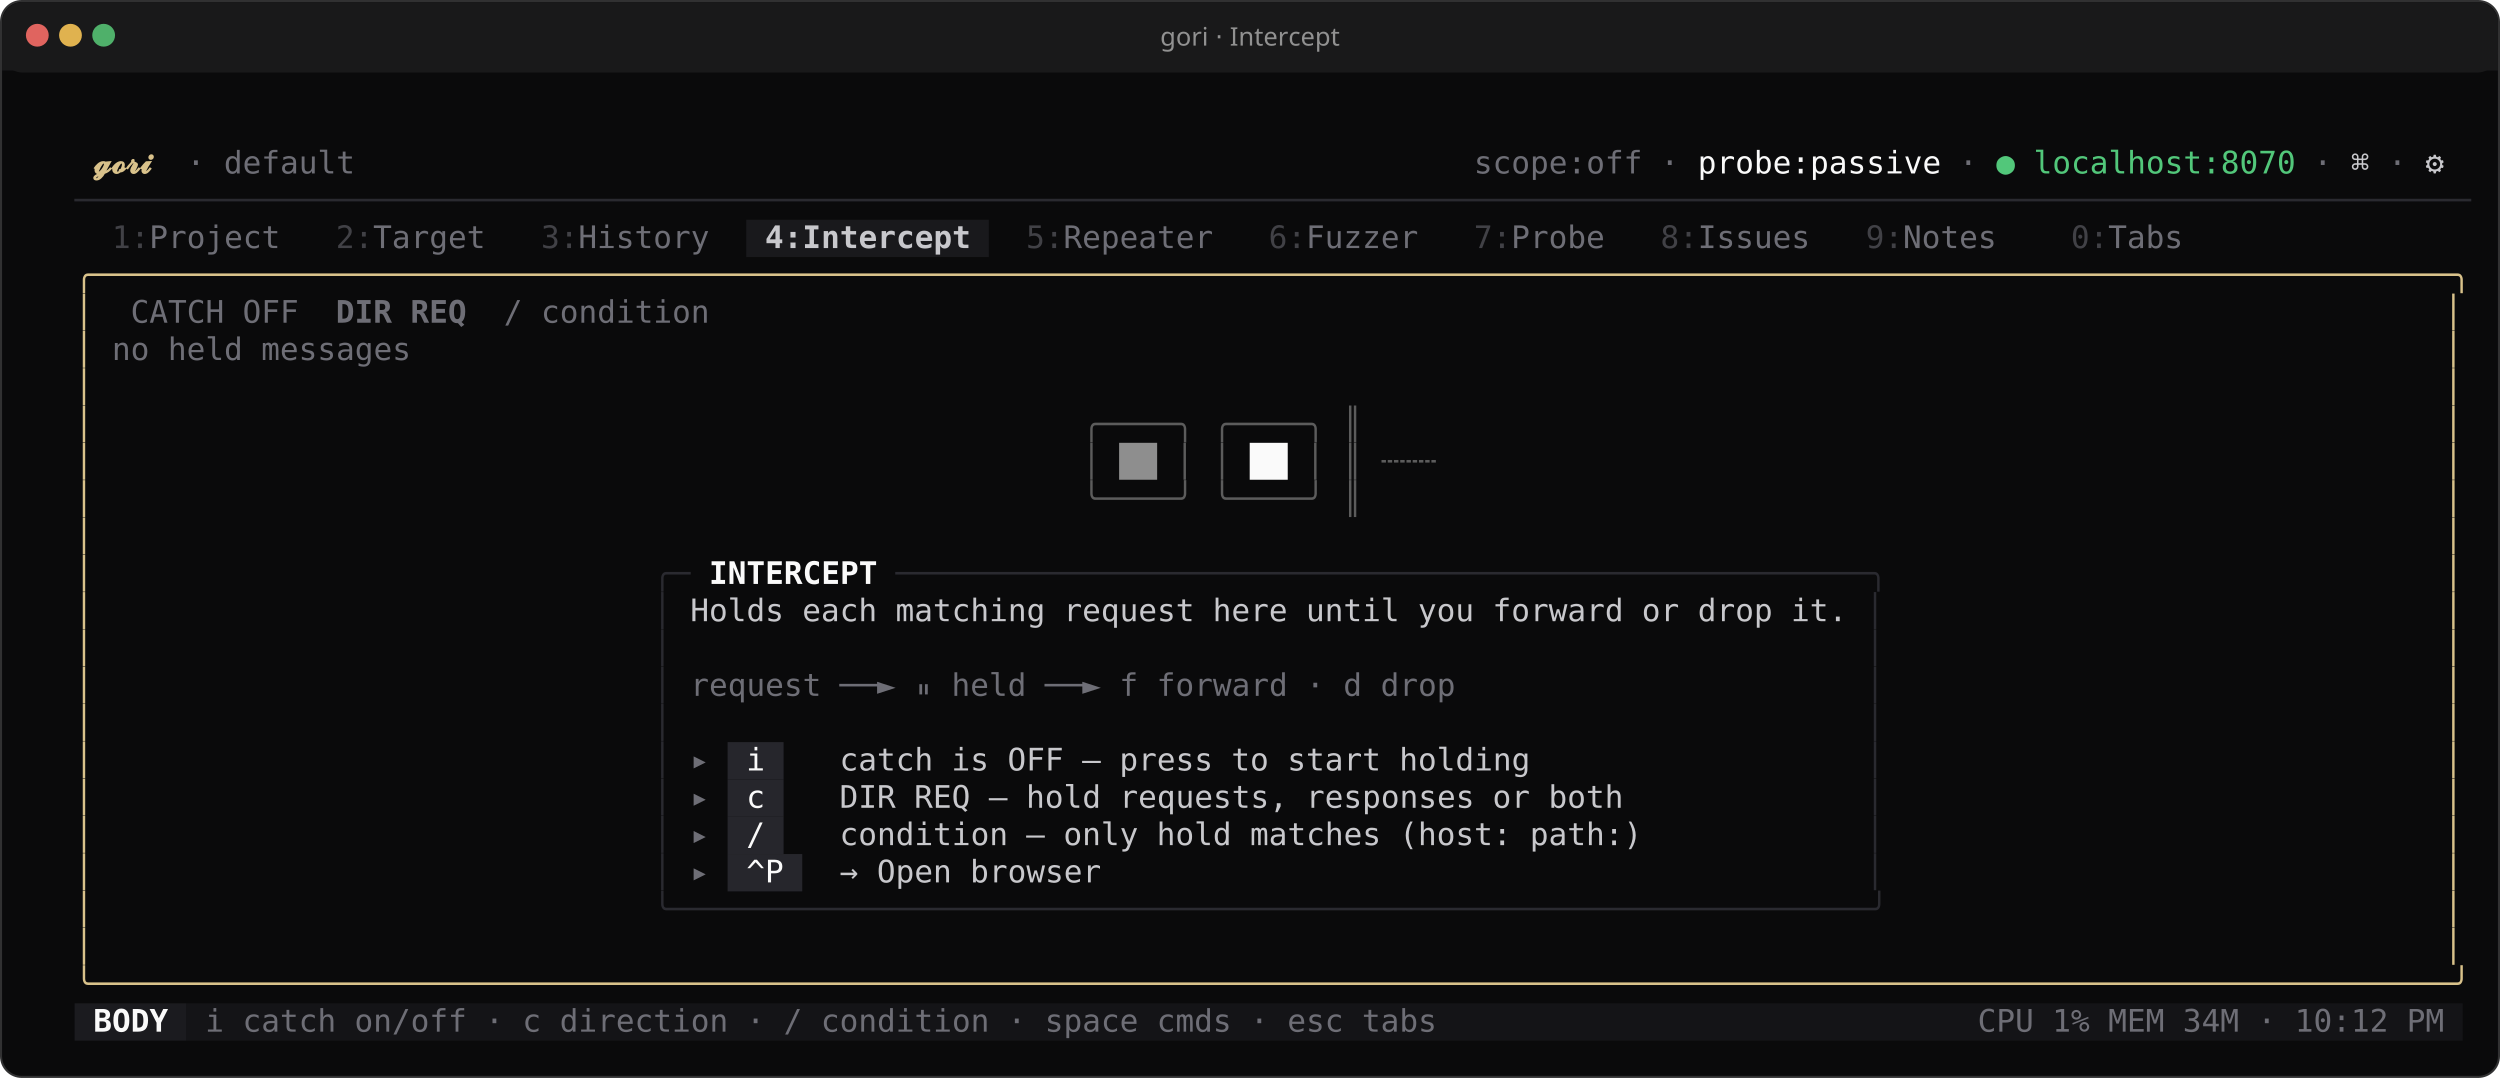
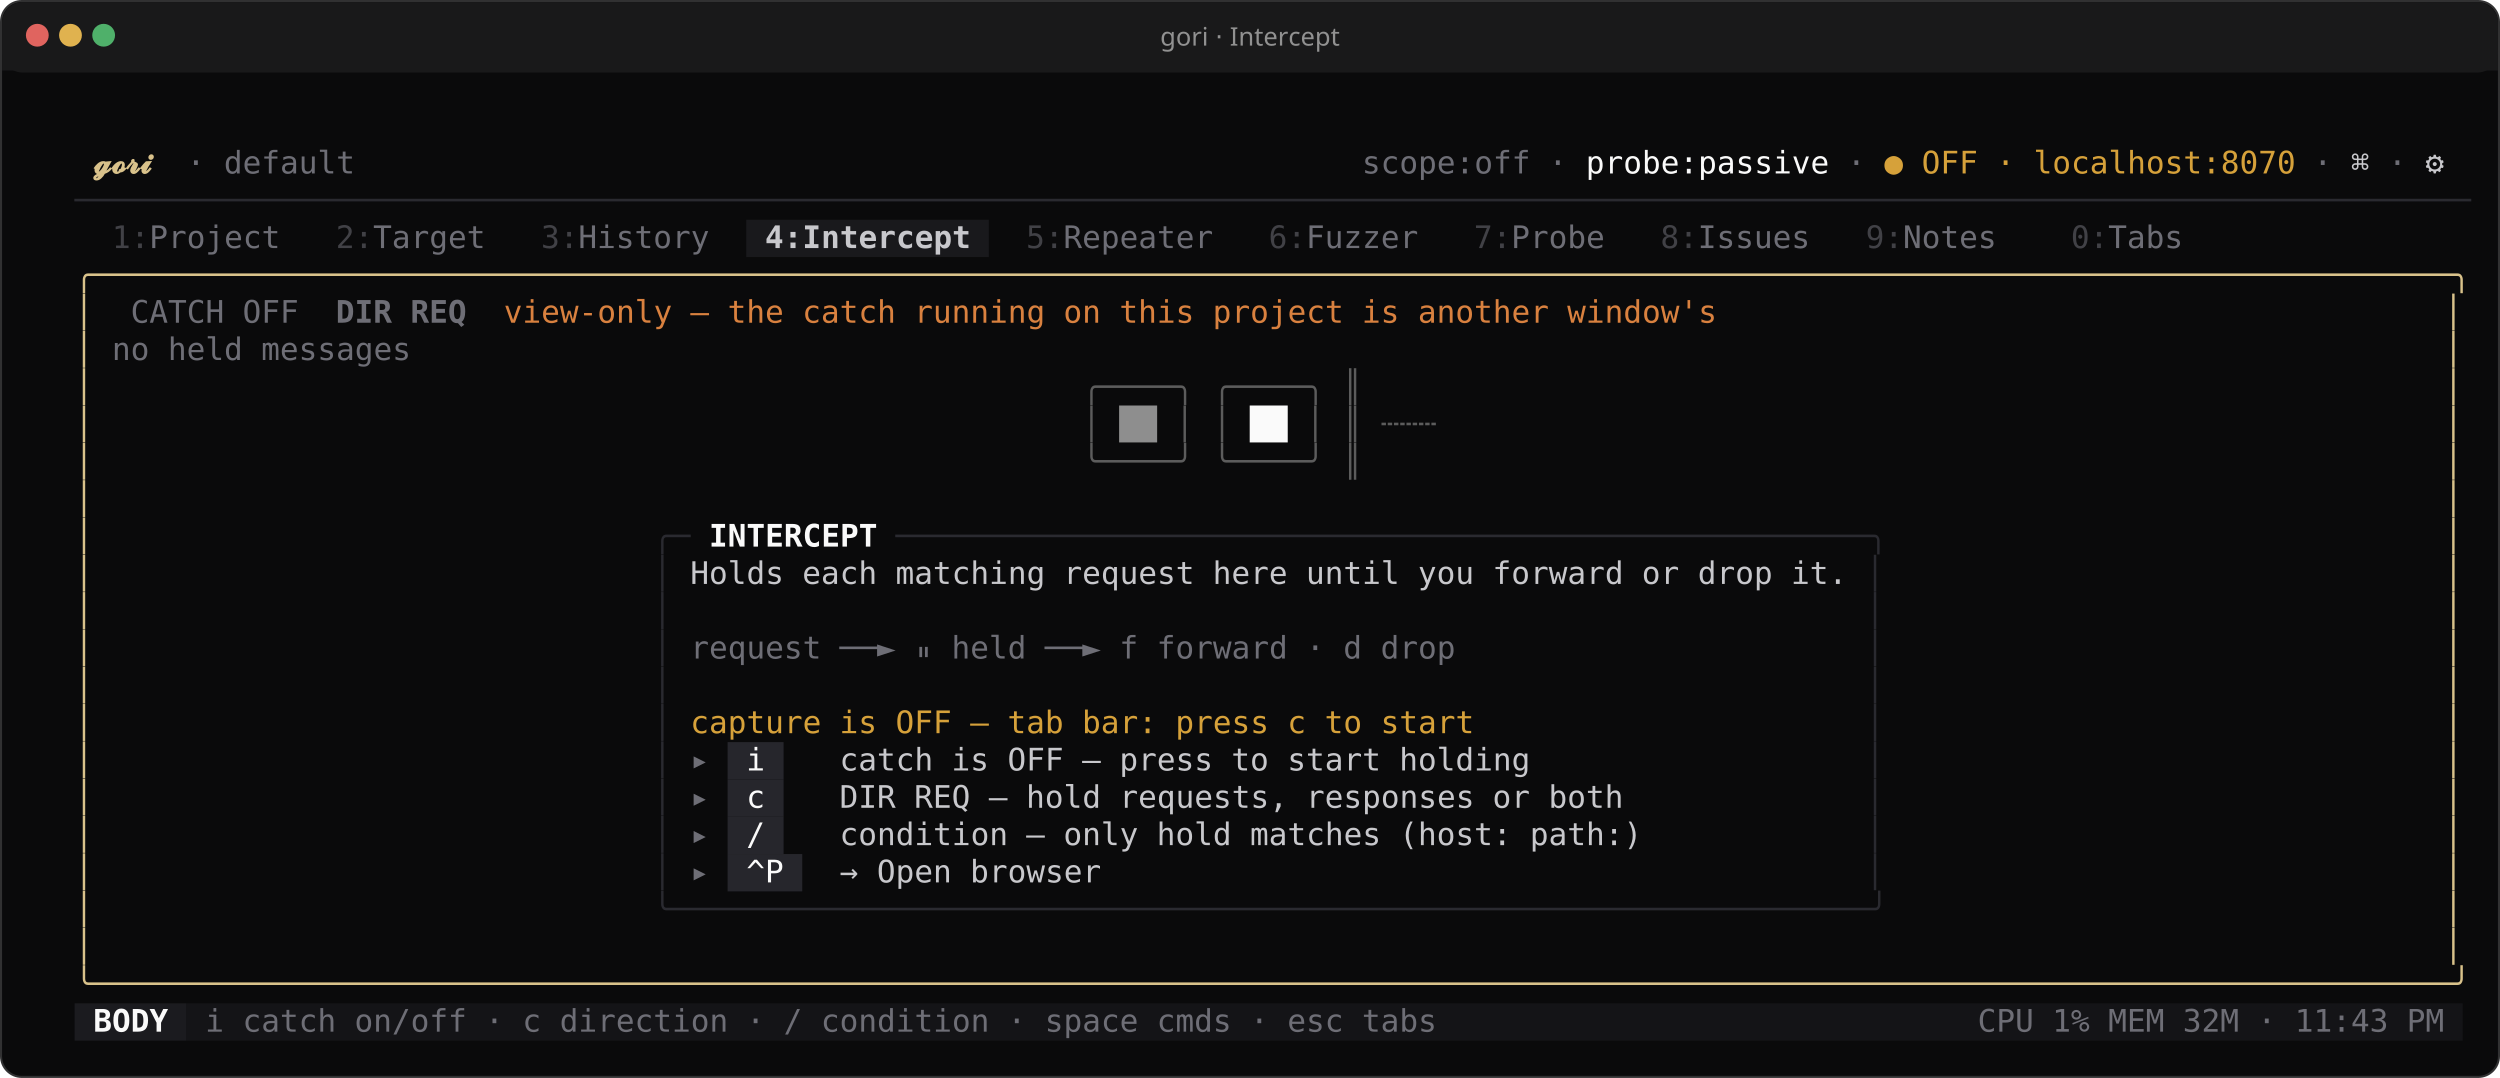
<svg xmlns="http://www.w3.org/2000/svg" width="1206" height="520" viewBox="0 0 1206.0 520.0" font-family="ui-monospace,'SF Mono','JetBrains Mono',Menlo,Consolas,monospace" font-size="15.0px" role="img" aria-label="gori · Intercept">
  <rect x="0.5" y="0.5" width="1205.0" height="519.0" rx="10" ry="10" fill="#0a0a0b" stroke="#313132" stroke-width="1" />
  <rect x="1" y="1" width="1204.0" height="34.0" rx="10" ry="10" fill="#19191a" />
  <rect x="1" y="24.0" width="1204.0" height="10" fill="#19191a" />
  <circle cx="18.0" cy="17.0" r="5.5" fill="#e0645f" />
  <circle cx="34.0" cy="17.0" r="5.5" fill="#e0b24f" />
  <circle cx="50.0" cy="17.0" r="5.5" fill="#4fb06a" />
  <text x="603.0" y="22.0" text-anchor="middle" fill="#919191" font-family="'Apple Symbols','Segoe UI Symbol','Cambria Math','STIX Two Math','Noto Sans Math','DejaVu Sans',ui-monospace,'SF Mono','JetBrains Mono',Menlo,Consolas,monospace" font-size="12.3px">gori · Intercept</text>
  <rect x="360.00" y="106.00" width="117.00" height="18.00" fill="#19191c" />
  <rect x="351.00" y="358.00" width="27.00" height="18.00" fill="#26262c" />
  <rect x="351.00" y="376.00" width="27.00" height="18.00" fill="#26262c" />
  <rect x="351.00" y="394.00" width="27.00" height="18.00" fill="#26262c" />
  <rect x="351.00" y="412.00" width="36.00" height="18.00" fill="#26262c" />
  <rect x="36.00" y="484.00" width="54.00" height="18.00" fill="#1b1b1f" />
  <rect x="90.00" y="484.00" width="1098.00" height="18.00" fill="#141417" />
  <text x="45.00" y="83.68" textLength="36.00" lengthAdjust="spacingAndGlyphs" fill="#d9c28b" font-weight="700" xml:space="preserve">𝓰𝓸𝓻𝓲</text>
  <text x="90.00" y="83.68" textLength="9.00" lengthAdjust="spacingAndGlyphs" fill="#6e6e76" xml:space="preserve">·</text>
  <text x="108.00" y="83.68" textLength="63.00" lengthAdjust="spacingAndGlyphs" fill="#6e6e76" xml:space="preserve">default</text>
-   <text x="711.00" y="83.68" textLength="81.00" lengthAdjust="spacingAndGlyphs" fill="#6e6e76" xml:space="preserve">scope:off</text>
-   <text x="801.00" y="83.68" textLength="9.00" lengthAdjust="spacingAndGlyphs" fill="#6e6e76" xml:space="preserve">·</text>
-   <text x="819.00" y="83.68" textLength="117.00" lengthAdjust="spacingAndGlyphs" fill="#fafafa" xml:space="preserve">probe:passive</text>
-   <text x="945.00" y="83.68" textLength="9.00" lengthAdjust="spacingAndGlyphs" fill="#6e6e76" xml:space="preserve">·</text>
-   <text x="963.00" y="83.68" textLength="9.00" lengthAdjust="spacingAndGlyphs" fill="#52c77a" xml:space="preserve">●</text>
-   <text x="981.00" y="83.68" textLength="126.00" lengthAdjust="spacingAndGlyphs" fill="#52c77a" xml:space="preserve">localhost:8070</text>
+   <text x="657.00" y="83.68" textLength="81.00" lengthAdjust="spacingAndGlyphs" fill="#6e6e76" xml:space="preserve">scope:off</text>
+   <text x="747.00" y="83.68" textLength="9.00" lengthAdjust="spacingAndGlyphs" fill="#6e6e76" xml:space="preserve">·</text>
+   <text x="765.00" y="83.68" textLength="117.00" lengthAdjust="spacingAndGlyphs" fill="#fafafa" xml:space="preserve">probe:passive</text>
+   <text x="891.00" y="83.68" textLength="9.00" lengthAdjust="spacingAndGlyphs" fill="#6e6e76" xml:space="preserve">·</text>
+   <text x="909.00" y="83.68" textLength="9.00" lengthAdjust="spacingAndGlyphs" fill="#d6a13a" xml:space="preserve">●</text>
+   <text x="927.00" y="83.68" textLength="27.00" lengthAdjust="spacingAndGlyphs" fill="#d6a13a" xml:space="preserve">OFF</text>
+   <text x="963.00" y="83.68" textLength="9.00" lengthAdjust="spacingAndGlyphs" fill="#d6a13a" xml:space="preserve">·</text>
+   <text x="981.00" y="83.68" textLength="126.00" lengthAdjust="spacingAndGlyphs" fill="#d6a13a" xml:space="preserve">localhost:8070</text>
  <text x="1116.00" y="83.68" textLength="9.00" lengthAdjust="spacingAndGlyphs" fill="#6e6e76" xml:space="preserve">·</text>
  <text x="1134.00" y="83.68" textLength="9.00" lengthAdjust="spacingAndGlyphs" fill="#c8c8cc" xml:space="preserve">⌘</text>
  <text x="1152.00" y="83.68" textLength="9.00" lengthAdjust="spacingAndGlyphs" fill="#6e6e76" xml:space="preserve">·</text>
  <text x="1170.00" y="83.68" textLength="9.00" lengthAdjust="spacingAndGlyphs" fill="#c8c8cc" xml:space="preserve">⚙</text>
  <text x="36.00" y="101.68" textLength="1152.00" lengthAdjust="spacingAndGlyphs" fill="#2a2a30" xml:space="preserve">────────────────────────────────────────────────────────────────────────────────────────────────────────────────────────────────</text>
  <text x="54.00" y="119.68" textLength="18.00" lengthAdjust="spacingAndGlyphs" fill="#414146" xml:space="preserve">1:</text>
  <text x="72.00" y="119.68" textLength="63.00" lengthAdjust="spacingAndGlyphs" fill="#6e6e76" xml:space="preserve">Project</text>
  <text x="162.00" y="119.68" textLength="18.00" lengthAdjust="spacingAndGlyphs" fill="#414146" xml:space="preserve">2:</text>
  <text x="180.00" y="119.68" textLength="54.00" lengthAdjust="spacingAndGlyphs" fill="#6e6e76" xml:space="preserve">Target</text>
  <text x="261.00" y="119.68" textLength="18.00" lengthAdjust="spacingAndGlyphs" fill="#414146" xml:space="preserve">3:</text>
  <text x="279.00" y="119.68" textLength="63.00" lengthAdjust="spacingAndGlyphs" fill="#6e6e76" xml:space="preserve">History</text>
  <text x="369.00" y="119.68" textLength="99.00" lengthAdjust="spacingAndGlyphs" fill="#c8c8cc" font-weight="700" xml:space="preserve">4:Intercept</text>
  <text x="495.00" y="119.68" textLength="18.00" lengthAdjust="spacingAndGlyphs" fill="#414146" xml:space="preserve">5:</text>
  <text x="513.00" y="119.68" textLength="72.00" lengthAdjust="spacingAndGlyphs" fill="#6e6e76" xml:space="preserve">Repeater</text>
  <text x="612.00" y="119.68" textLength="18.00" lengthAdjust="spacingAndGlyphs" fill="#414146" xml:space="preserve">6:</text>
  <text x="630.00" y="119.68" textLength="54.00" lengthAdjust="spacingAndGlyphs" fill="#6e6e76" xml:space="preserve">Fuzzer</text>
  <text x="711.00" y="119.68" textLength="18.00" lengthAdjust="spacingAndGlyphs" fill="#414146" xml:space="preserve">7:</text>
  <text x="729.00" y="119.68" textLength="45.00" lengthAdjust="spacingAndGlyphs" fill="#6e6e76" xml:space="preserve">Probe</text>
  <text x="801.00" y="119.68" textLength="18.00" lengthAdjust="spacingAndGlyphs" fill="#414146" xml:space="preserve">8:</text>
  <text x="819.00" y="119.68" textLength="54.00" lengthAdjust="spacingAndGlyphs" fill="#6e6e76" xml:space="preserve">Issues</text>
  <text x="900.00" y="119.68" textLength="18.00" lengthAdjust="spacingAndGlyphs" fill="#414146" xml:space="preserve">9:</text>
  <text x="918.00" y="119.68" textLength="45.00" lengthAdjust="spacingAndGlyphs" fill="#6e6e76" xml:space="preserve">Notes</text>
  <text x="999.00" y="119.68" textLength="18.00" lengthAdjust="spacingAndGlyphs" fill="#414146" xml:space="preserve">0:</text>
  <text x="1017.00" y="119.68" textLength="36.00" lengthAdjust="spacingAndGlyphs" fill="#6e6e76" xml:space="preserve">Tabs</text>
  <text x="36.00" y="137.68" textLength="1152.00" lengthAdjust="spacingAndGlyphs" fill="#d9c28b" xml:space="preserve">╭──────────────────────────────────────────────────────────────────────────────────────────────────────────────────────────────╮</text>
  <text x="36.00" y="155.68" textLength="9.00" lengthAdjust="spacingAndGlyphs" fill="#d9c28b" xml:space="preserve">│</text>
  <text x="63.00" y="155.68" textLength="45.00" lengthAdjust="spacingAndGlyphs" fill="#6e6e76" xml:space="preserve">CATCH</text>
  <text x="117.00" y="155.68" textLength="27.00" lengthAdjust="spacingAndGlyphs" fill="#6e6e76" xml:space="preserve">OFF</text>
  <text x="162.00" y="155.68" textLength="27.00" lengthAdjust="spacingAndGlyphs" fill="#6e6e76" font-weight="700" xml:space="preserve">DIR</text>
  <text x="198.00" y="155.68" textLength="27.00" lengthAdjust="spacingAndGlyphs" fill="#6e6e76" font-weight="700" xml:space="preserve">REQ</text>
-   <text x="243.00" y="155.68" textLength="9.00" lengthAdjust="spacingAndGlyphs" fill="#6e6e76" xml:space="preserve">/</text>
-   <text x="261.00" y="155.68" textLength="81.00" lengthAdjust="spacingAndGlyphs" fill="#6e6e76" xml:space="preserve">condition</text>
+   <text x="243.00" y="155.68" textLength="81.00" lengthAdjust="spacingAndGlyphs" fill="#d9813f" xml:space="preserve">view-only</text>
+   <text x="333.00" y="155.68" textLength="9.00" lengthAdjust="spacingAndGlyphs" fill="#d9813f" xml:space="preserve">—</text>
+   <text x="351.00" y="155.68" textLength="27.00" lengthAdjust="spacingAndGlyphs" fill="#d9813f" xml:space="preserve">the</text>
+   <text x="387.00" y="155.68" textLength="45.00" lengthAdjust="spacingAndGlyphs" fill="#d9813f" xml:space="preserve">catch</text>
+   <text x="441.00" y="155.68" textLength="63.00" lengthAdjust="spacingAndGlyphs" fill="#d9813f" xml:space="preserve">running</text>
+   <text x="513.00" y="155.68" textLength="18.00" lengthAdjust="spacingAndGlyphs" fill="#d9813f" xml:space="preserve">on</text>
+   <text x="540.00" y="155.68" textLength="36.00" lengthAdjust="spacingAndGlyphs" fill="#d9813f" xml:space="preserve">this</text>
+   <text x="585.00" y="155.68" textLength="63.00" lengthAdjust="spacingAndGlyphs" fill="#d9813f" xml:space="preserve">project</text>
+   <text x="657.00" y="155.68" textLength="18.00" lengthAdjust="spacingAndGlyphs" fill="#d9813f" xml:space="preserve">is</text>
+   <text x="684.00" y="155.68" textLength="63.00" lengthAdjust="spacingAndGlyphs" fill="#d9813f" xml:space="preserve">another</text>
+   <text x="756.00" y="155.68" textLength="72.00" lengthAdjust="spacingAndGlyphs" fill="#d9813f" xml:space="preserve">window's</text>
  <text x="1179.00" y="155.68" textLength="9.00" lengthAdjust="spacingAndGlyphs" fill="#d9c28b" xml:space="preserve">│</text>
  <text x="36.00" y="173.68" textLength="9.00" lengthAdjust="spacingAndGlyphs" fill="#d9c28b" xml:space="preserve">│</text>
  <text x="54.00" y="173.68" textLength="18.00" lengthAdjust="spacingAndGlyphs" fill="#6e6e76" xml:space="preserve">no</text>
  <text x="81.00" y="173.68" textLength="36.00" lengthAdjust="spacingAndGlyphs" fill="#6e6e76" xml:space="preserve">held</text>
  <text x="126.00" y="173.68" textLength="72.00" lengthAdjust="spacingAndGlyphs" fill="#6e6e76" xml:space="preserve">messages</text>
  <text x="1179.00" y="173.68" textLength="9.00" lengthAdjust="spacingAndGlyphs" fill="#d9c28b" xml:space="preserve">│</text>
  <text x="36.00" y="191.68" textLength="9.00" lengthAdjust="spacingAndGlyphs" fill="#d9c28b" xml:space="preserve">│</text>
+   <text x="522.00" y="191.68" textLength="54.00" lengthAdjust="spacingAndGlyphs" fill="#5c5c5c" xml:space="preserve">╭────╮</text>
+   <text x="585.00" y="191.68" textLength="54.00" lengthAdjust="spacingAndGlyphs" fill="#5c5c5c" xml:space="preserve">╭────╮</text>
+   <text x="648.00" y="191.68" textLength="9.00" lengthAdjust="spacingAndGlyphs" fill="#5c5c5c" xml:space="preserve">║</text>
  <text x="1179.00" y="191.68" textLength="9.00" lengthAdjust="spacingAndGlyphs" fill="#d9c28b" xml:space="preserve">│</text>
  <text x="36.00" y="209.68" textLength="9.00" lengthAdjust="spacingAndGlyphs" fill="#d9c28b" xml:space="preserve">│</text>
-   <text x="522.00" y="209.68" textLength="54.00" lengthAdjust="spacingAndGlyphs" fill="#5c5c5c" xml:space="preserve">╭────╮</text>
-   <text x="585.00" y="209.68" textLength="54.00" lengthAdjust="spacingAndGlyphs" fill="#5c5c5c" xml:space="preserve">╭────╮</text>
+   <text x="522.00" y="209.68" textLength="9.00" lengthAdjust="spacingAndGlyphs" fill="#5c5c5c" xml:space="preserve">│</text>
+   <text x="540.00" y="209.68" textLength="18.00" lengthAdjust="spacingAndGlyphs" fill="#8e8e8e" font-weight="700" xml:space="preserve">██</text>
+   <text x="567.00" y="209.68" textLength="9.00" lengthAdjust="spacingAndGlyphs" fill="#5c5c5c" xml:space="preserve">│</text>
+   <text x="585.00" y="209.68" textLength="9.00" lengthAdjust="spacingAndGlyphs" fill="#5c5c5c" xml:space="preserve">│</text>
+   <text x="603.00" y="209.68" textLength="18.00" lengthAdjust="spacingAndGlyphs" fill="#fafafa" font-weight="700" xml:space="preserve">██</text>
+   <text x="630.00" y="209.68" textLength="9.00" lengthAdjust="spacingAndGlyphs" fill="#5c5c5c" xml:space="preserve">│</text>
  <text x="648.00" y="209.68" textLength="9.00" lengthAdjust="spacingAndGlyphs" fill="#5c5c5c" xml:space="preserve">║</text>
+   <text x="666.00" y="209.68" textLength="27.00" lengthAdjust="spacingAndGlyphs" fill="#5c5c5c" xml:space="preserve">┄┄┄</text>
  <text x="1179.00" y="209.68" textLength="9.00" lengthAdjust="spacingAndGlyphs" fill="#d9c28b" xml:space="preserve">│</text>
  <text x="36.00" y="227.68" textLength="9.00" lengthAdjust="spacingAndGlyphs" fill="#d9c28b" xml:space="preserve">│</text>
-   <text x="522.00" y="227.68" textLength="9.00" lengthAdjust="spacingAndGlyphs" fill="#5c5c5c" xml:space="preserve">│</text>
-   <text x="540.00" y="227.68" textLength="18.00" lengthAdjust="spacingAndGlyphs" fill="#8e8e8e" font-weight="700" xml:space="preserve">██</text>
-   <text x="567.00" y="227.68" textLength="9.00" lengthAdjust="spacingAndGlyphs" fill="#5c5c5c" xml:space="preserve">│</text>
-   <text x="585.00" y="227.68" textLength="9.00" lengthAdjust="spacingAndGlyphs" fill="#5c5c5c" xml:space="preserve">│</text>
-   <text x="603.00" y="227.68" textLength="18.00" lengthAdjust="spacingAndGlyphs" fill="#fafafa" font-weight="700" xml:space="preserve">██</text>
-   <text x="630.00" y="227.68" textLength="9.00" lengthAdjust="spacingAndGlyphs" fill="#5c5c5c" xml:space="preserve">│</text>
+   <text x="522.00" y="227.68" textLength="54.00" lengthAdjust="spacingAndGlyphs" fill="#5c5c5c" xml:space="preserve">╰────╯</text>
+   <text x="585.00" y="227.68" textLength="54.00" lengthAdjust="spacingAndGlyphs" fill="#5c5c5c" xml:space="preserve">╰────╯</text>
  <text x="648.00" y="227.68" textLength="9.00" lengthAdjust="spacingAndGlyphs" fill="#5c5c5c" xml:space="preserve">║</text>
-   <text x="666.00" y="227.68" textLength="27.00" lengthAdjust="spacingAndGlyphs" fill="#5c5c5c" xml:space="preserve">┄┄┄</text>
  <text x="1179.00" y="227.68" textLength="9.00" lengthAdjust="spacingAndGlyphs" fill="#d9c28b" xml:space="preserve">│</text>
  <text x="36.00" y="245.68" textLength="9.00" lengthAdjust="spacingAndGlyphs" fill="#d9c28b" xml:space="preserve">│</text>
-   <text x="522.00" y="245.68" textLength="54.00" lengthAdjust="spacingAndGlyphs" fill="#5c5c5c" xml:space="preserve">╰────╯</text>
-   <text x="585.00" y="245.68" textLength="54.00" lengthAdjust="spacingAndGlyphs" fill="#5c5c5c" xml:space="preserve">╰────╯</text>
-   <text x="648.00" y="245.68" textLength="9.00" lengthAdjust="spacingAndGlyphs" fill="#5c5c5c" xml:space="preserve">║</text>
  <text x="1179.00" y="245.68" textLength="9.00" lengthAdjust="spacingAndGlyphs" fill="#d9c28b" xml:space="preserve">│</text>
  <text x="36.00" y="263.68" textLength="9.00" lengthAdjust="spacingAndGlyphs" fill="#d9c28b" xml:space="preserve">│</text>
+   <text x="315.00" y="263.68" textLength="18.00" lengthAdjust="spacingAndGlyphs" fill="#2a2a30" xml:space="preserve">╭─</text>
+   <text x="342.00" y="263.68" textLength="81.00" lengthAdjust="spacingAndGlyphs" fill="#fafafa" font-weight="700" xml:space="preserve">INTERCEPT</text>
+   <text x="432.00" y="263.68" textLength="477.00" lengthAdjust="spacingAndGlyphs" fill="#2a2a30" xml:space="preserve">────────────────────────────────────────────────────╮</text>
  <text x="1179.00" y="263.68" textLength="9.00" lengthAdjust="spacingAndGlyphs" fill="#d9c28b" xml:space="preserve">│</text>
  <text x="36.00" y="281.68" textLength="9.00" lengthAdjust="spacingAndGlyphs" fill="#d9c28b" xml:space="preserve">│</text>
-   <text x="315.00" y="281.68" textLength="18.00" lengthAdjust="spacingAndGlyphs" fill="#2a2a30" xml:space="preserve">╭─</text>
-   <text x="342.00" y="281.68" textLength="81.00" lengthAdjust="spacingAndGlyphs" fill="#fafafa" font-weight="700" xml:space="preserve">INTERCEPT</text>
-   <text x="432.00" y="281.68" textLength="477.00" lengthAdjust="spacingAndGlyphs" fill="#2a2a30" xml:space="preserve">────────────────────────────────────────────────────╮</text>
+   <text x="315.00" y="281.68" textLength="9.00" lengthAdjust="spacingAndGlyphs" fill="#2a2a30" xml:space="preserve">│</text>
+   <text x="333.00" y="281.68" textLength="45.00" lengthAdjust="spacingAndGlyphs" fill="#c8c8cc" xml:space="preserve">Holds</text>
+   <text x="387.00" y="281.68" textLength="36.00" lengthAdjust="spacingAndGlyphs" fill="#c8c8cc" xml:space="preserve">each</text>
+   <text x="432.00" y="281.68" textLength="72.00" lengthAdjust="spacingAndGlyphs" fill="#c8c8cc" xml:space="preserve">matching</text>
+   <text x="513.00" y="281.68" textLength="63.00" lengthAdjust="spacingAndGlyphs" fill="#c8c8cc" xml:space="preserve">request</text>
+   <text x="585.00" y="281.68" textLength="36.00" lengthAdjust="spacingAndGlyphs" fill="#c8c8cc" xml:space="preserve">here</text>
+   <text x="630.00" y="281.68" textLength="45.00" lengthAdjust="spacingAndGlyphs" fill="#c8c8cc" xml:space="preserve">until</text>
+   <text x="684.00" y="281.68" textLength="27.00" lengthAdjust="spacingAndGlyphs" fill="#c8c8cc" xml:space="preserve">you</text>
+   <text x="720.00" y="281.68" textLength="63.00" lengthAdjust="spacingAndGlyphs" fill="#c8c8cc" xml:space="preserve">forward</text>
+   <text x="792.00" y="281.68" textLength="18.00" lengthAdjust="spacingAndGlyphs" fill="#c8c8cc" xml:space="preserve">or</text>
+   <text x="819.00" y="281.68" textLength="36.00" lengthAdjust="spacingAndGlyphs" fill="#c8c8cc" xml:space="preserve">drop</text>
+   <text x="864.00" y="281.68" textLength="27.00" lengthAdjust="spacingAndGlyphs" fill="#c8c8cc" xml:space="preserve">it.</text>
+   <text x="900.00" y="281.68" textLength="9.00" lengthAdjust="spacingAndGlyphs" fill="#2a2a30" xml:space="preserve">│</text>
  <text x="1179.00" y="281.68" textLength="9.00" lengthAdjust="spacingAndGlyphs" fill="#d9c28b" xml:space="preserve">│</text>
  <text x="36.00" y="299.68" textLength="9.00" lengthAdjust="spacingAndGlyphs" fill="#d9c28b" xml:space="preserve">│</text>
  <text x="315.00" y="299.68" textLength="9.00" lengthAdjust="spacingAndGlyphs" fill="#2a2a30" xml:space="preserve">│</text>
-   <text x="333.00" y="299.68" textLength="45.00" lengthAdjust="spacingAndGlyphs" fill="#c8c8cc" xml:space="preserve">Holds</text>
-   <text x="387.00" y="299.68" textLength="36.00" lengthAdjust="spacingAndGlyphs" fill="#c8c8cc" xml:space="preserve">each</text>
-   <text x="432.00" y="299.68" textLength="72.00" lengthAdjust="spacingAndGlyphs" fill="#c8c8cc" xml:space="preserve">matching</text>
-   <text x="513.00" y="299.68" textLength="63.00" lengthAdjust="spacingAndGlyphs" fill="#c8c8cc" xml:space="preserve">request</text>
-   <text x="585.00" y="299.68" textLength="36.00" lengthAdjust="spacingAndGlyphs" fill="#c8c8cc" xml:space="preserve">here</text>
-   <text x="630.00" y="299.68" textLength="45.00" lengthAdjust="spacingAndGlyphs" fill="#c8c8cc" xml:space="preserve">until</text>
-   <text x="684.00" y="299.68" textLength="27.00" lengthAdjust="spacingAndGlyphs" fill="#c8c8cc" xml:space="preserve">you</text>
-   <text x="720.00" y="299.68" textLength="63.00" lengthAdjust="spacingAndGlyphs" fill="#c8c8cc" xml:space="preserve">forward</text>
-   <text x="792.00" y="299.68" textLength="18.00" lengthAdjust="spacingAndGlyphs" fill="#c8c8cc" xml:space="preserve">or</text>
-   <text x="819.00" y="299.68" textLength="36.00" lengthAdjust="spacingAndGlyphs" fill="#c8c8cc" xml:space="preserve">drop</text>
-   <text x="864.00" y="299.68" textLength="27.00" lengthAdjust="spacingAndGlyphs" fill="#c8c8cc" xml:space="preserve">it.</text>
  <text x="900.00" y="299.68" textLength="9.00" lengthAdjust="spacingAndGlyphs" fill="#2a2a30" xml:space="preserve">│</text>
  <text x="1179.00" y="299.68" textLength="9.00" lengthAdjust="spacingAndGlyphs" fill="#d9c28b" xml:space="preserve">│</text>
  <text x="36.00" y="317.68" textLength="9.00" lengthAdjust="spacingAndGlyphs" fill="#d9c28b" xml:space="preserve">│</text>
  <text x="315.00" y="317.68" textLength="9.00" lengthAdjust="spacingAndGlyphs" fill="#2a2a30" xml:space="preserve">│</text>
+   <text x="333.00" y="317.68" textLength="63.00" lengthAdjust="spacingAndGlyphs" fill="#6e6e76" xml:space="preserve">request</text>
+   <text x="405.00" y="317.68" textLength="27.00" lengthAdjust="spacingAndGlyphs" fill="#6e6e76" xml:space="preserve">──►</text>
+   <text x="441.00" y="317.68" textLength="9.00" lengthAdjust="spacingAndGlyphs" fill="#6e6e76" xml:space="preserve">⏸</text>
+   <text x="459.00" y="317.68" textLength="36.00" lengthAdjust="spacingAndGlyphs" fill="#6e6e76" xml:space="preserve">held</text>
+   <text x="504.00" y="317.68" textLength="27.00" lengthAdjust="spacingAndGlyphs" fill="#6e6e76" xml:space="preserve">──►</text>
+   <text x="540.00" y="317.68" textLength="9.00" lengthAdjust="spacingAndGlyphs" fill="#6e6e76" xml:space="preserve">f</text>
+   <text x="558.00" y="317.68" textLength="63.00" lengthAdjust="spacingAndGlyphs" fill="#6e6e76" xml:space="preserve">forward</text>
+   <text x="630.00" y="317.68" textLength="9.00" lengthAdjust="spacingAndGlyphs" fill="#6e6e76" xml:space="preserve">·</text>
+   <text x="648.00" y="317.68" textLength="9.00" lengthAdjust="spacingAndGlyphs" fill="#6e6e76" xml:space="preserve">d</text>
+   <text x="666.00" y="317.68" textLength="36.00" lengthAdjust="spacingAndGlyphs" fill="#6e6e76" xml:space="preserve">drop</text>
  <text x="900.00" y="317.68" textLength="9.00" lengthAdjust="spacingAndGlyphs" fill="#2a2a30" xml:space="preserve">│</text>
  <text x="1179.00" y="317.68" textLength="9.00" lengthAdjust="spacingAndGlyphs" fill="#d9c28b" xml:space="preserve">│</text>
  <text x="36.00" y="335.68" textLength="9.00" lengthAdjust="spacingAndGlyphs" fill="#d9c28b" xml:space="preserve">│</text>
  <text x="315.00" y="335.68" textLength="9.00" lengthAdjust="spacingAndGlyphs" fill="#2a2a30" xml:space="preserve">│</text>
-   <text x="333.00" y="335.68" textLength="63.00" lengthAdjust="spacingAndGlyphs" fill="#6e6e76" xml:space="preserve">request</text>
-   <text x="405.00" y="335.68" textLength="27.00" lengthAdjust="spacingAndGlyphs" fill="#6e6e76" xml:space="preserve">──►</text>
-   <text x="441.00" y="335.68" textLength="9.00" lengthAdjust="spacingAndGlyphs" fill="#6e6e76" xml:space="preserve">⏸</text>
-   <text x="459.00" y="335.68" textLength="36.00" lengthAdjust="spacingAndGlyphs" fill="#6e6e76" xml:space="preserve">held</text>
-   <text x="504.00" y="335.68" textLength="27.00" lengthAdjust="spacingAndGlyphs" fill="#6e6e76" xml:space="preserve">──►</text>
-   <text x="540.00" y="335.68" textLength="9.00" lengthAdjust="spacingAndGlyphs" fill="#6e6e76" xml:space="preserve">f</text>
-   <text x="558.00" y="335.68" textLength="63.00" lengthAdjust="spacingAndGlyphs" fill="#6e6e76" xml:space="preserve">forward</text>
-   <text x="630.00" y="335.68" textLength="9.00" lengthAdjust="spacingAndGlyphs" fill="#6e6e76" xml:space="preserve">·</text>
-   <text x="648.00" y="335.68" textLength="9.00" lengthAdjust="spacingAndGlyphs" fill="#6e6e76" xml:space="preserve">d</text>
-   <text x="666.00" y="335.68" textLength="36.00" lengthAdjust="spacingAndGlyphs" fill="#6e6e76" xml:space="preserve">drop</text>
  <text x="900.00" y="335.68" textLength="9.00" lengthAdjust="spacingAndGlyphs" fill="#2a2a30" xml:space="preserve">│</text>
  <text x="1179.00" y="335.68" textLength="9.00" lengthAdjust="spacingAndGlyphs" fill="#d9c28b" xml:space="preserve">│</text>
  <text x="36.00" y="353.68" textLength="9.00" lengthAdjust="spacingAndGlyphs" fill="#d9c28b" xml:space="preserve">│</text>
  <text x="315.00" y="353.68" textLength="9.00" lengthAdjust="spacingAndGlyphs" fill="#2a2a30" xml:space="preserve">│</text>
+   <text x="333.00" y="353.68" textLength="63.00" lengthAdjust="spacingAndGlyphs" fill="#d6a13a" xml:space="preserve">capture</text>
+   <text x="405.00" y="353.68" textLength="18.00" lengthAdjust="spacingAndGlyphs" fill="#d6a13a" xml:space="preserve">is</text>
+   <text x="432.00" y="353.68" textLength="27.00" lengthAdjust="spacingAndGlyphs" fill="#d6a13a" xml:space="preserve">OFF</text>
+   <text x="468.00" y="353.68" textLength="9.00" lengthAdjust="spacingAndGlyphs" fill="#d6a13a" xml:space="preserve">—</text>
+   <text x="486.00" y="353.68" textLength="27.00" lengthAdjust="spacingAndGlyphs" fill="#d6a13a" xml:space="preserve">tab</text>
+   <text x="522.00" y="353.68" textLength="36.00" lengthAdjust="spacingAndGlyphs" fill="#d6a13a" xml:space="preserve">bar:</text>
+   <text x="567.00" y="353.68" textLength="45.00" lengthAdjust="spacingAndGlyphs" fill="#d6a13a" xml:space="preserve">press</text>
+   <text x="621.00" y="353.68" textLength="9.00" lengthAdjust="spacingAndGlyphs" fill="#d6a13a" xml:space="preserve">c</text>
+   <text x="639.00" y="353.68" textLength="18.00" lengthAdjust="spacingAndGlyphs" fill="#d6a13a" xml:space="preserve">to</text>
+   <text x="666.00" y="353.68" textLength="45.00" lengthAdjust="spacingAndGlyphs" fill="#d6a13a" xml:space="preserve">start</text>
  <text x="900.00" y="353.68" textLength="9.00" lengthAdjust="spacingAndGlyphs" fill="#2a2a30" xml:space="preserve">│</text>
  <text x="1179.00" y="353.68" textLength="9.00" lengthAdjust="spacingAndGlyphs" fill="#d9c28b" xml:space="preserve">│</text>
  <text x="36.00" y="371.68" textLength="9.00" lengthAdjust="spacingAndGlyphs" fill="#d9c28b" xml:space="preserve">│</text>
  <text x="315.00" y="371.68" textLength="9.00" lengthAdjust="spacingAndGlyphs" fill="#2a2a30" xml:space="preserve">│</text>
  <text x="333.00" y="371.68" textLength="9.00" lengthAdjust="spacingAndGlyphs" fill="#6e6e76" xml:space="preserve">▸</text>
  <text x="360.00" y="371.68" textLength="9.00" lengthAdjust="spacingAndGlyphs" fill="#fafafa" xml:space="preserve">i</text>
  <text x="405.00" y="371.68" textLength="45.00" lengthAdjust="spacingAndGlyphs" fill="#c8c8cc" xml:space="preserve">catch</text>
  <text x="459.00" y="371.68" textLength="18.00" lengthAdjust="spacingAndGlyphs" fill="#c8c8cc" xml:space="preserve">is</text>
  <text x="486.00" y="371.68" textLength="27.00" lengthAdjust="spacingAndGlyphs" fill="#c8c8cc" xml:space="preserve">OFF</text>
  <text x="522.00" y="371.68" textLength="9.00" lengthAdjust="spacingAndGlyphs" fill="#c8c8cc" xml:space="preserve">—</text>
  <text x="540.00" y="371.68" textLength="45.00" lengthAdjust="spacingAndGlyphs" fill="#c8c8cc" xml:space="preserve">press</text>
  <text x="594.00" y="371.68" textLength="18.00" lengthAdjust="spacingAndGlyphs" fill="#c8c8cc" xml:space="preserve">to</text>
  <text x="621.00" y="371.68" textLength="45.00" lengthAdjust="spacingAndGlyphs" fill="#c8c8cc" xml:space="preserve">start</text>
  <text x="675.00" y="371.68" textLength="63.00" lengthAdjust="spacingAndGlyphs" fill="#c8c8cc" xml:space="preserve">holding</text>
  <text x="900.00" y="371.68" textLength="9.00" lengthAdjust="spacingAndGlyphs" fill="#2a2a30" xml:space="preserve">│</text>
  <text x="1179.00" y="371.68" textLength="9.00" lengthAdjust="spacingAndGlyphs" fill="#d9c28b" xml:space="preserve">│</text>
  <text x="36.00" y="389.68" textLength="9.00" lengthAdjust="spacingAndGlyphs" fill="#d9c28b" xml:space="preserve">│</text>
  <text x="315.00" y="389.68" textLength="9.00" lengthAdjust="spacingAndGlyphs" fill="#2a2a30" xml:space="preserve">│</text>
  <text x="333.00" y="389.68" textLength="9.00" lengthAdjust="spacingAndGlyphs" fill="#6e6e76" xml:space="preserve">▸</text>
  <text x="360.00" y="389.68" textLength="9.00" lengthAdjust="spacingAndGlyphs" fill="#fafafa" xml:space="preserve">c</text>
  <text x="405.00" y="389.68" textLength="27.00" lengthAdjust="spacingAndGlyphs" fill="#c8c8cc" xml:space="preserve">DIR</text>
  <text x="441.00" y="389.68" textLength="27.00" lengthAdjust="spacingAndGlyphs" fill="#c8c8cc" xml:space="preserve">REQ</text>
  <text x="477.00" y="389.68" textLength="9.00" lengthAdjust="spacingAndGlyphs" fill="#c8c8cc" xml:space="preserve">—</text>
  <text x="495.00" y="389.68" textLength="36.00" lengthAdjust="spacingAndGlyphs" fill="#c8c8cc" xml:space="preserve">hold</text>
  <text x="540.00" y="389.68" textLength="81.00" lengthAdjust="spacingAndGlyphs" fill="#c8c8cc" xml:space="preserve">requests,</text>
  <text x="630.00" y="389.68" textLength="81.00" lengthAdjust="spacingAndGlyphs" fill="#c8c8cc" xml:space="preserve">responses</text>
  <text x="720.00" y="389.68" textLength="18.00" lengthAdjust="spacingAndGlyphs" fill="#c8c8cc" xml:space="preserve">or</text>
  <text x="747.00" y="389.68" textLength="36.00" lengthAdjust="spacingAndGlyphs" fill="#c8c8cc" xml:space="preserve">both</text>
  <text x="900.00" y="389.68" textLength="9.00" lengthAdjust="spacingAndGlyphs" fill="#2a2a30" xml:space="preserve">│</text>
  <text x="1179.00" y="389.68" textLength="9.00" lengthAdjust="spacingAndGlyphs" fill="#d9c28b" xml:space="preserve">│</text>
  <text x="36.00" y="407.68" textLength="9.00" lengthAdjust="spacingAndGlyphs" fill="#d9c28b" xml:space="preserve">│</text>
  <text x="315.00" y="407.68" textLength="9.00" lengthAdjust="spacingAndGlyphs" fill="#2a2a30" xml:space="preserve">│</text>
  <text x="333.00" y="407.68" textLength="9.00" lengthAdjust="spacingAndGlyphs" fill="#6e6e76" xml:space="preserve">▸</text>
  <text x="360.00" y="407.68" textLength="9.00" lengthAdjust="spacingAndGlyphs" fill="#fafafa" xml:space="preserve">/</text>
  <text x="405.00" y="407.68" textLength="81.00" lengthAdjust="spacingAndGlyphs" fill="#c8c8cc" xml:space="preserve">condition</text>
  <text x="495.00" y="407.68" textLength="9.00" lengthAdjust="spacingAndGlyphs" fill="#c8c8cc" xml:space="preserve">—</text>
  <text x="513.00" y="407.68" textLength="36.00" lengthAdjust="spacingAndGlyphs" fill="#c8c8cc" xml:space="preserve">only</text>
  <text x="558.00" y="407.68" textLength="36.00" lengthAdjust="spacingAndGlyphs" fill="#c8c8cc" xml:space="preserve">hold</text>
  <text x="603.00" y="407.68" textLength="63.00" lengthAdjust="spacingAndGlyphs" fill="#c8c8cc" xml:space="preserve">matches</text>
  <text x="675.00" y="407.68" textLength="54.00" lengthAdjust="spacingAndGlyphs" fill="#c8c8cc" xml:space="preserve">(host:</text>
  <text x="738.00" y="407.68" textLength="54.00" lengthAdjust="spacingAndGlyphs" fill="#c8c8cc" xml:space="preserve">path:)</text>
  <text x="900.00" y="407.68" textLength="9.00" lengthAdjust="spacingAndGlyphs" fill="#2a2a30" xml:space="preserve">│</text>
  <text x="1179.00" y="407.68" textLength="9.00" lengthAdjust="spacingAndGlyphs" fill="#d9c28b" xml:space="preserve">│</text>
  <text x="36.00" y="425.68" textLength="9.00" lengthAdjust="spacingAndGlyphs" fill="#d9c28b" xml:space="preserve">│</text>
  <text x="315.00" y="425.68" textLength="9.00" lengthAdjust="spacingAndGlyphs" fill="#2a2a30" xml:space="preserve">│</text>
  <text x="333.00" y="425.68" textLength="9.00" lengthAdjust="spacingAndGlyphs" fill="#6e6e76" xml:space="preserve">▸</text>
  <text x="360.00" y="425.68" textLength="18.00" lengthAdjust="spacingAndGlyphs" fill="#fafafa" xml:space="preserve">^P</text>
  <text x="405.00" y="425.68" textLength="9.00" lengthAdjust="spacingAndGlyphs" fill="#c8c8cc" xml:space="preserve">→</text>
  <text x="423.00" y="425.68" textLength="36.00" lengthAdjust="spacingAndGlyphs" fill="#c8c8cc" xml:space="preserve">Open</text>
  <text x="468.00" y="425.68" textLength="63.00" lengthAdjust="spacingAndGlyphs" fill="#c8c8cc" xml:space="preserve">browser</text>
  <text x="900.00" y="425.68" textLength="9.00" lengthAdjust="spacingAndGlyphs" fill="#2a2a30" xml:space="preserve">│</text>
  <text x="1179.00" y="425.68" textLength="9.00" lengthAdjust="spacingAndGlyphs" fill="#d9c28b" xml:space="preserve">│</text>
  <text x="36.00" y="443.68" textLength="9.00" lengthAdjust="spacingAndGlyphs" fill="#d9c28b" xml:space="preserve">│</text>
  <text x="315.00" y="443.68" textLength="594.00" lengthAdjust="spacingAndGlyphs" fill="#2a2a30" xml:space="preserve">╰────────────────────────────────────────────────────────────────╯</text>
  <text x="1179.00" y="443.68" textLength="9.00" lengthAdjust="spacingAndGlyphs" fill="#d9c28b" xml:space="preserve">│</text>
  <text x="36.00" y="461.68" textLength="9.00" lengthAdjust="spacingAndGlyphs" fill="#d9c28b" xml:space="preserve">│</text>
  <text x="1179.00" y="461.68" textLength="9.00" lengthAdjust="spacingAndGlyphs" fill="#d9c28b" xml:space="preserve">│</text>
  <text x="36.00" y="479.68" textLength="1152.00" lengthAdjust="spacingAndGlyphs" fill="#d9c28b" xml:space="preserve">╰──────────────────────────────────────────────────────────────────────────────────────────────────────────────────────────────╯</text>
  <text x="45.00" y="497.68" textLength="36.00" lengthAdjust="spacingAndGlyphs" fill="#fafafa" font-weight="700" xml:space="preserve">BODY</text>
  <text x="99.00" y="497.68" textLength="9.00" lengthAdjust="spacingAndGlyphs" fill="#6e6e76" xml:space="preserve">i</text>
  <text x="117.00" y="497.68" textLength="45.00" lengthAdjust="spacingAndGlyphs" fill="#6e6e76" xml:space="preserve">catch</text>
  <text x="171.00" y="497.68" textLength="54.00" lengthAdjust="spacingAndGlyphs" fill="#6e6e76" xml:space="preserve">on/off</text>
  <text x="234.00" y="497.68" textLength="9.00" lengthAdjust="spacingAndGlyphs" fill="#6e6e76" xml:space="preserve">·</text>
  <text x="252.00" y="497.68" textLength="9.00" lengthAdjust="spacingAndGlyphs" fill="#6e6e76" xml:space="preserve">c</text>
  <text x="270.00" y="497.68" textLength="81.00" lengthAdjust="spacingAndGlyphs" fill="#6e6e76" xml:space="preserve">direction</text>
  <text x="360.00" y="497.68" textLength="9.00" lengthAdjust="spacingAndGlyphs" fill="#6e6e76" xml:space="preserve">·</text>
  <text x="378.00" y="497.68" textLength="9.00" lengthAdjust="spacingAndGlyphs" fill="#6e6e76" xml:space="preserve">/</text>
  <text x="396.00" y="497.68" textLength="81.00" lengthAdjust="spacingAndGlyphs" fill="#6e6e76" xml:space="preserve">condition</text>
  <text x="486.00" y="497.68" textLength="9.00" lengthAdjust="spacingAndGlyphs" fill="#6e6e76" xml:space="preserve">·</text>
  <text x="504.00" y="497.68" textLength="45.00" lengthAdjust="spacingAndGlyphs" fill="#6e6e76" xml:space="preserve">space</text>
  <text x="558.00" y="497.68" textLength="36.00" lengthAdjust="spacingAndGlyphs" fill="#6e6e76" xml:space="preserve">cmds</text>
  <text x="603.00" y="497.68" textLength="9.00" lengthAdjust="spacingAndGlyphs" fill="#6e6e76" xml:space="preserve">·</text>
  <text x="621.00" y="497.68" textLength="27.00" lengthAdjust="spacingAndGlyphs" fill="#6e6e76" xml:space="preserve">esc</text>
  <text x="657.00" y="497.68" textLength="36.00" lengthAdjust="spacingAndGlyphs" fill="#6e6e76" xml:space="preserve">tabs</text>
  <text x="954.00" y="497.68" textLength="27.00" lengthAdjust="spacingAndGlyphs" fill="#6e6e76" xml:space="preserve">CPU</text>
  <text x="990.00" y="497.68" textLength="18.00" lengthAdjust="spacingAndGlyphs" fill="#6e6e76" xml:space="preserve">1%</text>
  <text x="1017.00" y="497.68" textLength="27.00" lengthAdjust="spacingAndGlyphs" fill="#6e6e76" xml:space="preserve">MEM</text>
-   <text x="1053.00" y="497.68" textLength="27.00" lengthAdjust="spacingAndGlyphs" fill="#6e6e76" xml:space="preserve">34M</text>
+   <text x="1053.00" y="497.68" textLength="27.00" lengthAdjust="spacingAndGlyphs" fill="#6e6e76" xml:space="preserve">32M</text>
  <text x="1089.00" y="497.68" textLength="9.00" lengthAdjust="spacingAndGlyphs" fill="#6e6e76" xml:space="preserve">·</text>
-   <text x="1107.00" y="497.68" textLength="45.00" lengthAdjust="spacingAndGlyphs" fill="#6e6e76" xml:space="preserve">10:12</text>
+   <text x="1107.00" y="497.68" textLength="45.00" lengthAdjust="spacingAndGlyphs" fill="#6e6e76" xml:space="preserve">11:43</text>
  <text x="1161.00" y="497.68" textLength="18.00" lengthAdjust="spacingAndGlyphs" fill="#6e6e76" xml:space="preserve">PM</text>
</svg>
